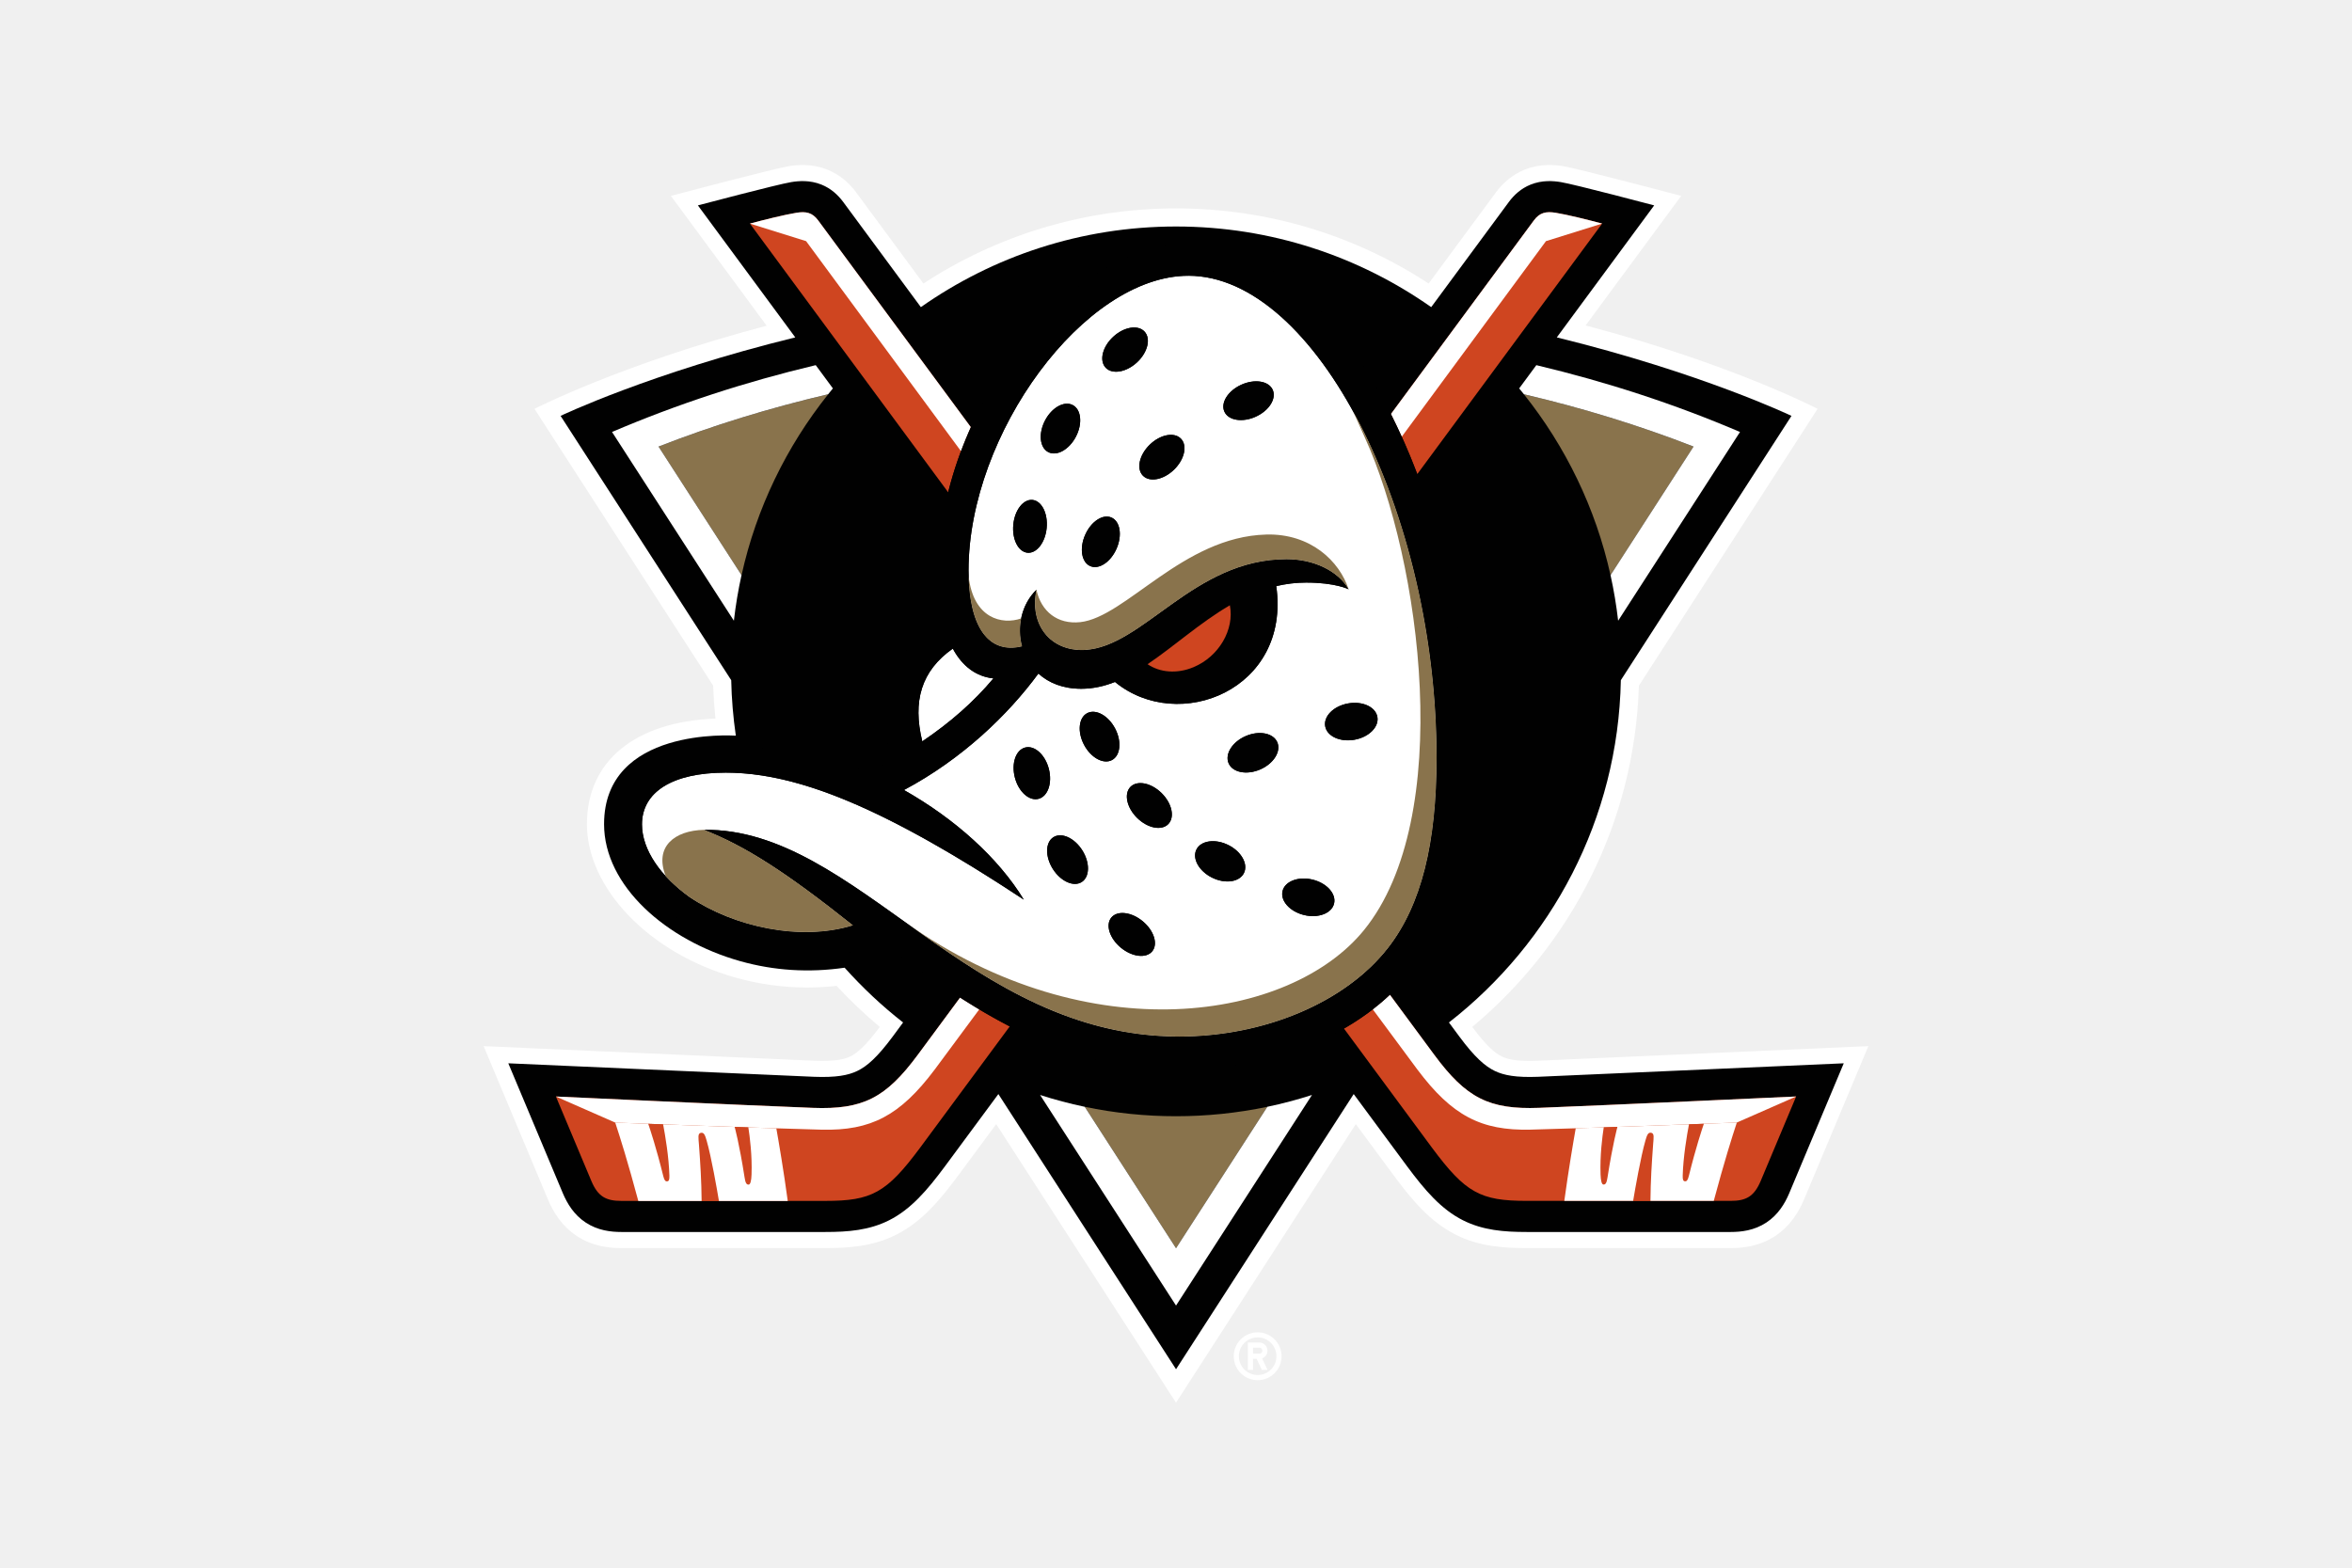
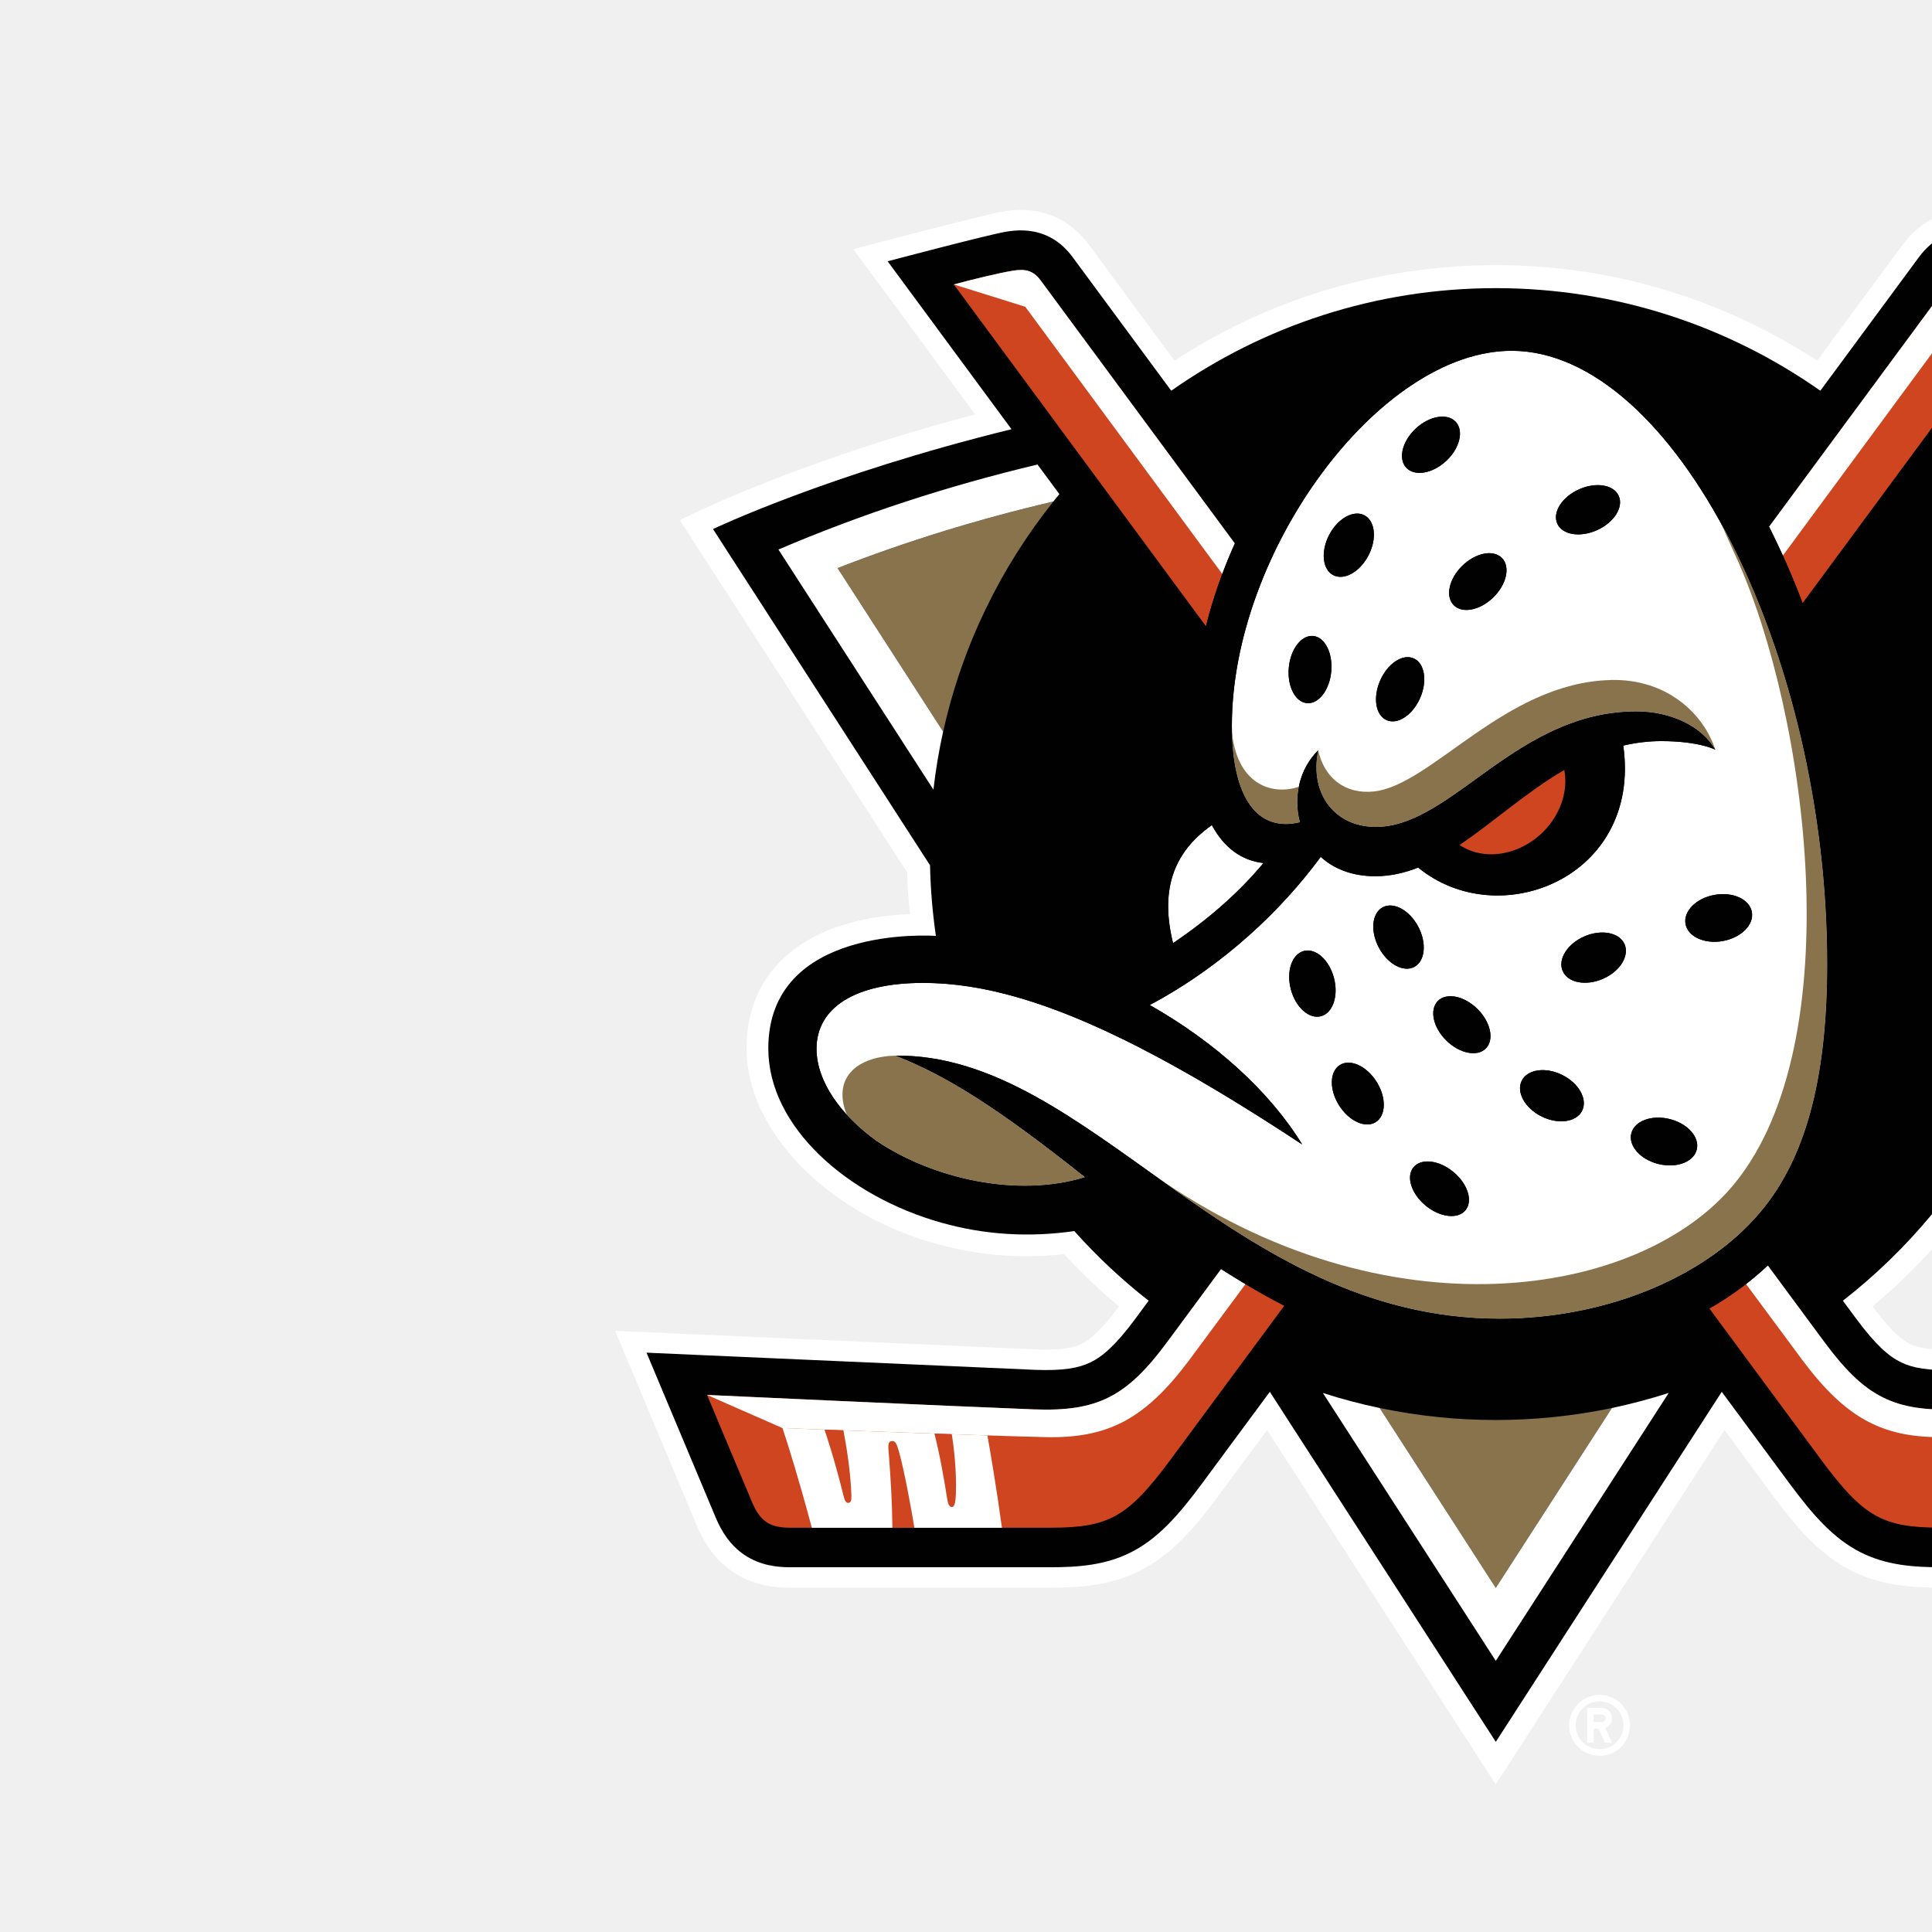
- <svg xmlns="http://www.w3.org/2000/svg" viewBox="0 0 960 640">
+ <svg xmlns="http://www.w3.org/2000/svg" viewBox="0 0 620 620">
  <path fill="#fff" d="M627.517 433.045c-8.506.325-12.194-.622-14.511-1.738-2.558-1.23-6.02-3.885-12.082-12.08 40.186-33.528 66.298-83.403 68.008-139.31l72.939-113.003s-35.254-18.395-94.685-34.05a195631 195631 0 0 0 39.013-52.899s-41.952-11.105-48.07-12.108c-3.49-.565-9.453-1.173-15.868 1.427-5.313 2.147-9.029 5.708-11.629 9.183-.184.24-10.767 14.596-27.511 37.273-29.673-19.385-65.097-30.66-103.107-30.66s-73.434 11.275-103.107 30.66a62698 62698 0 0 0-27.511-37.273c-2.586-3.475-6.316-7.036-11.629-9.183-6.415-2.6-12.363-1.992-15.868-1.427-6.118 1.003-48.07 12.108-48.07 12.108s15.373 20.84 39.098 53.012c-59.276 15.626-94.77 33.937-94.77 33.937l72.939 113.003c.141 4.52.466 8.986.918 13.436-32.852 1.286-52.45 17.35-52.45 43.12s24.953 52.588 60.688 62.633a107.8 107.8 0 0 0 29.263 4.041c3.943 0 7.97-.24 11.968-.664a189.5 189.5 0 0 0 17.606 16.743c-6.061 8.181-9.523 10.851-12.081 12.08-2.317 1.116-5.991 2.05-14.511 1.738.042 0-135.097-5.962-135.097-5.962l26.268 62.62c2.062 4.874 5.454 10.709 11.727 14.863 6.543 4.323 13.41 4.959 18.2 4.959h83.268c9.524 0 19.386-.65 28.938-5.454 10.442-5.255 17.875-14.2 25.194-24.033 2.035-2.726 7.503-10.144 15.614-21.122L480 572.637l73.391-113.723c8.111 10.978 13.579 18.381 15.614 21.122 7.305 9.848 14.737 18.778 25.194 24.033 9.551 4.804 19.414 5.454 28.938 5.454h83.268c4.79 0 11.657-.636 18.199-4.959 6.274-4.154 9.665-9.989 11.728-14.863l26.268-62.619s-135.14 5.962-135.097 5.962z" />
  <path fill="#010101" d="M627.757 439.598c-8.987.339-13.904-.593-17.606-2.373-3.999-1.922-8.238-5.61-14.526-14.101-.65-.876-2.091-2.826-4.225-5.708 41.811-32.567 69.068-83.007 70.17-139.734l69.647-107.902s-36.555-17.505-95.788-32.044l39.748-53.888s-32.414-8.576-38.109-9.508c-3.052-.495-7.587-.89-12.349 1.03-3.914 1.583-6.754 4.24-8.817 7.023-.198.268-12.576 17.025-31.736 42.994-29.504-20.727-65.436-32.92-104.153-32.92s-74.648 12.193-104.152 32.92c-19.16-25.969-31.538-42.726-31.736-42.994-2.077-2.783-4.903-5.44-8.817-7.022-4.762-1.922-9.297-1.526-12.349-1.031-5.709.932-38.109 9.508-38.109 9.508l39.748 53.888c-59.233 14.539-95.788 32.044-95.788 32.044l69.647 107.902c.156 7.672.806 15.23 1.879 22.649-1.37-.057-53.778-3.547-53.778 36.14 0 25.15 25.363 47.432 55.601 55.923 13.763 3.87 28.02 4.776 42.588 2.67 7.277 8.124 15.246 15.627 23.866 22.352a1071 1071 0 0 0-4.211 5.708c-6.288 8.492-10.527 12.193-14.526 14.1-3.702 1.78-8.619 2.713-17.606 2.374l-124.796-5.51 22.269 53.068c1.809 4.239 4.522 8.774 9.297 11.925 4.974 3.292 10.33 3.87 14.569 3.87h83.268c9.297 0 17.86-.678 25.985-4.76 8.93-4.493 15.585-12.278 22.862-22.084 2.529-3.406 10.315-13.932 21.774-29.459l72.515 112.338 72.516-112.337a25585 25585 0 0 0 21.774 29.458c7.291 9.82 13.932 17.59 22.862 22.083 8.125 4.083 16.688 4.761 25.985 4.761h83.268c4.254 0 9.595-.579 14.569-3.87 4.775-3.165 7.503-7.686 9.297-11.925l22.269-53.068z" />
  <path fill="#89734c" d="M622.006 160.967c24.035 5.608 47.138 12.743 69.237 21.361l-33.883 52.49c-6.076-27.453-18.384-52.589-35.354-73.852M480.014 455.694a182 182 0 0 1-37.261-3.844l37.261 57.73 37.261-57.73a182 182 0 0 1-37.261 3.843M338.022 160.967c-24.036 5.608-47.138 12.743-69.237 21.361l33.883 52.49c6.076-27.453 18.383-52.589 35.354-73.852" />
  <path fill="#fff" d="M627.065 149.068c28.613 6.81 56.393 15.837 83.141 27.282l-49.738 77.059a183 183 0 0 0-3.108-18.607l33.883-52.49c-22.085-8.618-45.187-15.739-69.237-21.363a160 160 0 0 0-1.935-2.387c2.387-3.236 4.733-6.415 7.008-9.495zm-109.79 302.78-37.261 57.73-37.261-57.73a178 178 0 0 1-18.228-4.832l55.489 85.974 55.489-85.974a182 182 0 0 1-18.242 4.832zM302.668 234.803l-33.883-52.49c22.085-8.618 45.187-15.739 69.237-21.363a154 154 0 0 1 1.935-2.387c-2.388-3.236-4.733-6.415-7.008-9.495-28.613 6.81-56.393 15.838-83.141 27.283l49.738 77.059a183 183 0 0 1 3.108-18.607z" />
  <path fill="#cf4520" d="M567.732 169.004c33.277-45.085 57.594-78.048 58.343-79.037 2.402-3.236 4.974-3.758 8.945-3.108 4.719.762 13.169 2.868 18.92 4.408 0 0-32.556 44.139-75.455 102.279-3.264-8.62-6.867-16.828-10.753-24.542M396.265 174.4c-35.297-47.827-61.55-83.389-62.313-84.42-2.402-3.236-4.974-3.758-8.945-3.108-4.719.763-13.169 2.868-18.92 4.408 0 0 35.368 47.938 80.923 109.695 2.275-9.113 5.412-18.042 9.255-26.576m231.972 277.871c-20.446.777-29.772-4.013-42.8-21.617-2.388-3.222-8.817-11.925-18.143-24.556-5.553 5.227-11.855 9.833-18.75 13.79 19.061 25.827 32.4 43.884 35.933 48.645 13.72 18.481 19.767 21.716 38.673 21.716h83.268c6.274 0 9.538-1.794 12.209-8.068 2.67-6.287 14.497-34.544 14.497-34.544s-80.244 3.701-104.873 4.634zm-236.352-45.029-17.31 23.426c-13.027 17.59-22.353 22.38-42.799 21.617-24.629-.933-104.873-4.634-104.873-4.634s11.827 28.271 14.497 34.545c2.671 6.287 5.935 8.067 12.208 8.067h83.269c18.891 0 24.939-3.235 38.673-21.716 3.575-4.818 17.182-23.228 36.597-49.535-6.514-3.362-13.24-7.276-20.262-11.77" />
  <path fill="#fff" d="m329.02 98.444-22.933-7.164c5.751-1.54 14.201-3.645 18.92-4.408 3.971-.65 6.543-.127 8.945 3.109.777 1.03 27.016 36.594 62.313 84.42a164 164 0 0 0-4.027 9.79zm243.135 79.828c34.011-46.131 58.852-79.828 58.852-79.828l22.933-7.164c-5.75-1.54-14.2-3.645-18.92-4.408-3.97-.65-6.543-.127-8.945 3.109-.735 1.003-25.066 33.952-58.343 79.037a225 225 0 0 1 4.423 9.268zm-180.27 228.972-17.31 23.424c-13.027 17.591-22.353 22.38-42.799 21.617-24.601-.932-104.76-4.62-104.873-4.634l24.219 10.64s65.195 2.459 84.299 2.897c20.008.452 31.906-5.652 46.106-24.57 1.752-2.332 8.281-11.162 18.172-24.542a283 283 0 0 1-7.814-4.832m236.352 45.027c-20.446.777-29.772-4.012-42.8-21.617-2.388-3.22-8.817-11.925-18.143-24.556a97 97 0 0 1-6.98 5.95c9.891 13.394 16.433 22.224 18.186 24.555 14.186 18.919 26.083 25.023 46.106 24.57 19.103-.438 84.299-2.896 84.299-2.896l24.22-10.64c-.114 0-80.259 3.702-104.874 4.634z" />
  <path fill="#cf4520" d="M674.753 467.12c-.593 8.04-1.031 15.005-1.102 23.143h-7.079c.763-4.577 3.109-18.07 5.03-24.696.65-2.22 1.074-3.35 2.346-3.11 1.342.242.989 2.036.791 4.664zm-20.304 16.474c1.031.085 1.384-1.003 1.695-3.009 2.148-13.86 4.027-20.5 4.027-20.5l-.07-.03c-1.851.071-3.688.128-5.511.184-.608 3.844-1.597 11.474-1.314 19.245.099 2.57.48 4.04 1.158 4.11zm32.371-3.716c-.056 1.795.226 2.29.876 2.388.735.113 1.201-.452 1.625-2.162 2.812-11.416 5.44-19.328 6.133-21.32-1.894.071-3.928.141-6.076.226-.876 4.648-2.346 13.352-2.558 20.868m-386.964-19.793s1.865 6.64 4.027 20.5c.311 1.992.664 3.094 1.696 3.01.678-.057 1.074-1.54 1.159-4.112.282-7.757-.707-15.4-1.315-19.244-1.822-.055-3.659-.126-5.51-.183l-.071.029zm-27.525 22.182c.65-.1.933-.593.876-2.388-.212-7.516-1.667-16.22-2.557-20.868-2.148-.085-4.197-.155-6.076-.226.692 1.992 3.32 9.904 6.132 21.32.424 1.71.89 2.275 1.625 2.162m16.08-16.7c-.65-2.22-1.074-3.35-2.346-3.11-1.342.242-.989 2.036-.791 4.664.594 8.039 1.032 15.005 1.102 23.143h7.079c-.763-4.578-3.108-18.071-5.03-24.697z" />
  <path fill="#fff" d="M316.868 460.637c1.004 5.666 2.939 16.969 4.663 29.643h-28.09c-.763-4.578-3.109-18.071-5.03-24.697-.65-2.22-1.074-3.35-2.346-3.11-1.342.24-.989 2.035-.791 4.663.593 8.04 1.031 15.005 1.102 23.143h-25.844c-4.182-15.627-7.489-26.18-9.425-32.002h.043s5.355.226 13.437.523c.693 2.02 3.335 9.932 6.133 21.32.424 1.71.89 2.275 1.625 2.162.65-.099.932-.594.876-2.388-.212-7.516-1.668-16.22-2.558-20.868 8.62.311 19.09.692 29.278 1.045l-.071.03s1.865 6.64 4.027 20.5c.311 1.992.664 3.094 1.696 3.01.678-.057 1.074-1.54 1.158-4.112.283-7.757-.706-15.4-1.3-19.244 3.957.141 7.814.268 11.432.381zm392.023-2.36s-5.355.198-13.438.494c-.692 2.021-3.334 9.933-6.132 21.321-.424 1.71-.89 2.276-1.625 2.163-.65-.1-.933-.594-.876-2.388.212-7.517 1.667-16.22 2.558-20.868-8.62.31-19.09.692-29.278 1.045l.071.028s-1.865 6.64-4.027 20.5c-.311 1.993-.664 3.095-1.696 3.01-.678-.056-1.074-1.54-1.158-4.111-.283-7.756.706-15.4 1.299-19.243-3.956.14-7.813.268-11.431.38-1.003 5.666-2.939 16.97-4.663 29.642h28.091c.763-4.577 3.108-18.07 5.03-24.697.65-2.218 1.074-3.348 2.346-3.108 1.342.24.989 2.035.79 4.663-.592 8.04-1.031 15.004-1.101 23.142h25.844c4.182-15.626 7.489-26.18 9.424-32h-.042zM485.044 112.576c-42.475 0-89.725 64.456-89.725 120.265 0 23.143 8.138 34.36 21.845 31.027-2.162-8.04-.212-17.11 5.863-23.087-2.981 14.2 5.667 25.249 19.698 24.57 23.908-1.158 44.481-37.045 82.406-37.045 10.936 0 20.898 4.647 25.321 12.262-.028 0-5.257-2.74-17.338-2.74-4.267 0-8.308.536-12.194 1.441 5.977 42.287-39.875 60.457-65.817 39.136-4.423 1.753-8.987 2.785-13.763 2.785-7.531 0-13.367-2.445-17.507-6.217-12.265 16.729-31.015 34.856-54.867 47.558 20.87 11.81 38.49 27.678 48.918 44.746-56.788-37.498-92.339-51.853-121.673-51.853-21.902 0-34.181 7.997-34.181 21.137 0 10.398 7.687 21.292 19.429 29.698 18.044 12.08 45.075 18.183 66.708 11.514-27.342-21.786-44.27-32.58-60.816-38.995 62.398-.806 107.628 84.405 193.878 84.405 34.943 0 68.05-13.987 85.373-36.282 13.593-17.492 19.754-42.768 19.754-77.568 0-100.116-49.314-196.771-101.312-196.771zM427.21 215.505c-.551 5.948-4.055 10.498-7.814 10.144s-6.358-5.453-5.807-11.416c.551-5.948 4.055-10.483 7.814-10.144 3.758.353 6.358 5.453 5.807 11.416m11.954-37.273c-2.755 5.298-7.814 8.138-11.304 6.33-3.49-1.809-4.084-7.573-1.328-12.886 2.755-5.297 7.814-8.137 11.304-6.328 3.49 1.807 4.083 7.572 1.328 12.884m16.574 45.763c-2.402 5.482-7.206 8.661-10.753 7.107s-4.465-7.248-2.077-12.716c2.402-5.482 7.207-8.66 10.753-7.107 3.547 1.554 4.465 7.248 2.077 12.716m-4.465-73.922c-2.67-2.896-1.286-8.519 3.109-12.589 4.394-4.055 10.117-5 12.788-2.119 2.67 2.897 1.285 8.52-3.109 12.59-4.394 4.054-10.117 5.001-12.788 2.118m27.935 41.653c-4.281 4.168-9.975 5.27-12.717 2.458-2.741-2.811-1.497-8.477 2.798-12.645 4.281-4.168 9.976-5.27 12.717-2.458 2.741 2.81 1.484 8.477-2.798 12.645m33.361-21.618c-5.44 2.472-11.177 1.568-12.816-2.035-1.639-3.602 1.442-8.519 6.882-10.992 5.44-2.471 11.177-1.567 12.816 2.036s-1.442 8.519-6.882 10.992m-88.665 156.01c-3.83 1.004-8.154-2.882-9.665-8.66-1.512-5.779.367-11.275 4.182-12.279 3.829-1.003 8.153 2.883 9.665 8.661 1.512 5.78-.367 11.275-4.182 12.278m17.591 33.98c-3.32 2.091-8.605-.325-11.784-5.383s-3.066-10.85.268-12.941c3.321-2.091 8.606.325 11.785 5.383s3.066 10.85-.269 12.942m.975-56.035c-2.783-5.284-2.218-11.063 1.272-12.913s8.591.946 11.389 6.23c2.783 5.285 2.218 11.063-1.272 12.914s-8.591-.946-11.389-6.23m27.822 84.308c-2.458 2.98-8.195 2.317-12.801-1.498-4.607-3.8-6.345-9.311-3.886-12.292s8.195-2.317 12.802 1.498c4.606 3.8 6.344 9.31 3.885 12.292m6.528-51.923c-2.755 2.797-8.449 1.653-12.703-2.558-4.253-4.196-5.454-9.876-2.698-12.673s8.449-1.653 12.703 2.557c4.253 4.196 5.454 9.876 2.698 12.674m30.903 19.992c-1.823 3.673-7.645 4.507-13 1.85s-8.209-7.785-6.387-11.473c1.823-3.673 7.645-4.507 13-1.85s8.209 7.785 6.387 11.473m6.641-42.317c-5.483 2.374-11.248 1.243-12.887-2.515-1.625-3.758 1.498-8.746 6.98-11.119s11.248-1.243 12.887 2.516c1.625 3.758-1.498 8.745-6.98 11.119m30.153 54.778c-.975 3.985-6.47 6.062-12.279 4.635-5.807-1.427-9.721-5.807-8.732-9.806.975-3.984 6.486-6.061 12.279-4.634 5.807 1.427 9.721 5.807 8.732 9.805m8.365-66.915c-5.878 1.06-11.247-1.398-11.982-5.482-.735-4.083 3.433-8.265 9.312-9.325s11.247 1.385 11.982 5.482c.735 4.084-3.434 8.266-9.312 9.325m-176.441.68c-4.027-16.404-.424-28.837 12.463-37.88 3.871 7.22 9.509 11.402 16.574 12.165-7.927 9.48-17.564 17.972-29.037 25.715" />
  <path fill="#010101" d="M484.38 99.677c-48.014 0-101.553 68.017-101.553 134.14 0 6.866.58 12.998 1.696 18.339-20.192 12.687-27.44 33.612-20.672 58.295a248 248 0 0 1-9.086 4.903c-16.673-5.581-26.974-7.813-41.429-9.678-18.454-2.035-37.995-.142-50.048 8.463-3.731 2.67-6.557 5.877-8.464 9.579-1.894 3.688-2.925 7.94-2.925 12.787 0 5.524 1.272 10.68 3.532 15.47 3.095 6.542 8.083 12.448 14.399 17.634 8.902 7.714 20.601 13.973 33.756 17.675 16.137 4.535 39.056 3.857 56.973-1.54 1.328.819 2.769 1.709 4.366 2.67 46.671 35.124 78.365 48.193 116.318 48.193 41.231 0 77.404-15.767 97.031-42.91 13.791-19.073 21.732-46.511 21.251-85.294-1.356-108.75-53.086-208.684-115.145-208.684zm-95.477 165.11c3.872 7.22 9.51 11.402 16.575 12.165-7.927 9.48-17.564 17.972-29.037 25.714-4.027-16.403-.424-28.837 12.462-37.88m177.699 122.115c-17.309 22.296-50.416 36.283-85.373 36.283-86.25 0-131.48-85.225-193.878-84.405 16.546 6.414 33.474 17.208 60.816 38.995-21.619 6.669-48.664.565-66.708-11.515-11.728-8.407-19.429-19.3-19.429-29.7 0-13.139 12.279-21.136 34.181-21.136 19.061 0 40.75 6.061 69.166 20.585 15.331 7.828 32.612 18.113 52.507 31.253-10.428-17.053-28.048-32.92-48.918-44.746 23.851-12.687 42.602-30.829 54.867-47.543 4.14 3.772 9.961 6.216 17.507 6.216 4.776 0 9.34-1.045 13.762-2.783 25.943 21.32 71.795 3.165 65.818-39.137 3.886-.904 7.927-1.44 12.194-1.44 12.095 0 17.324 2.74 17.338 2.74-4.423-7.615-14.385-12.264-25.321-12.264-37.925 0-58.499 35.887-82.406 37.046-14.032.678-22.665-10.37-19.698-24.57-6.076 5.977-8.026 15.047-5.864 23.087-13.706 3.334-21.845-7.884-21.845-31.027 0-55.809 47.265-120.265 89.726-120.265 51.998 0 101.312 96.655 101.312 196.772 0 34.785-6.161 60.062-19.754 77.567z" />
  <path fill="#cf4520" d="M487.107 272.39c-6.797 2.826-13.72 2.133-18.722-1.23 10.795-7.263 21.463-16.997 33.601-24.062 1.936 9.891-4.437 20.953-14.879 25.291" />
  <path fill="#010101" d="M427.21 215.505c-.551 5.949-4.055 10.484-7.814 10.145-3.758-.353-6.358-5.454-5.807-11.416.551-5.948 4.055-10.484 7.814-10.145 3.758.354 6.358 5.454 5.807 11.416m10.626-50.143c-3.49-1.808-8.549 1.017-11.304 6.33-2.756 5.298-2.162 11.077 1.328 12.885 3.49 1.809 8.549-1.017 11.304-6.33 2.755-5.299 2.162-11.077-1.328-12.886m29.32-29.981c-2.671-2.897-8.394-1.95-12.788 2.119-4.38 4.055-5.779 9.693-3.109 12.589s8.394 1.95 12.788-2.12c4.394-4.054 5.779-9.692 3.109-12.588m-13.495 75.9c-3.546-1.555-8.35 1.638-10.752 7.106-2.403 5.482-1.47 11.176 2.077 12.716 3.546 1.554 8.35-1.639 10.753-7.107 2.402-5.482 1.469-11.176-2.078-12.716m28.345-32.2c-2.741-2.811-8.435-1.71-12.717 2.459-4.281 4.168-5.539 9.833-2.798 12.645 2.742 2.812 8.436 1.71 12.717-2.458s5.539-9.834 2.798-12.646m37.459-19.978c-1.639-3.604-7.376-4.508-12.816-2.035s-8.52 7.403-6.881 10.992c1.639 3.603 7.375 4.507 12.816 2.034 5.44-2.472 8.52-7.403 6.881-10.992m-65.86 215.493c-2.459 2.98-.721 8.477 3.886 12.292 4.606 3.8 10.343 4.479 12.801 1.498 2.459-2.982.721-8.479-3.885-12.293-4.607-3.8-10.343-4.479-12.802-1.498m-23.625-32.822c-3.321 2.091-3.448 7.884-.269 12.942s8.45 7.474 11.785 5.383c3.32-2.09 3.447-7.884.268-12.942s-8.45-7.474-11.784-5.383m-11.559-36.594c-3.829 1.003-5.694 6.5-4.182 12.278 1.512 5.78 5.835 9.664 9.665 8.661s5.694-6.499 4.182-12.278-5.836-9.664-9.665-8.66m69.915 41.638c-1.822 3.673 1.032 8.816 6.387 11.472 5.355 2.657 11.177 1.823 13-1.85s-1.032-8.817-6.387-11.473-11.177-1.823-13 1.851m35.156 16.927c-.975 3.984 2.939 8.378 8.732 9.805 5.794 1.427 11.304-.65 12.279-4.634s-2.939-8.378-8.732-9.805c-5.808-1.427-11.304.65-12.279 4.634m-62.059-42.514c-2.755 2.798-1.554 8.464 2.699 12.674 4.253 4.196 9.933 5.34 12.703 2.557 2.769-2.797 1.554-8.463-2.699-12.673-4.253-4.197-9.934-5.341-12.703-2.558m-17.691-30.08c-3.49 1.85-4.069 7.63-1.272 12.914 2.784 5.284 7.885 8.067 11.389 6.23 3.49-1.85 4.07-7.63 1.272-12.914-2.784-5.283-7.885-8.067-11.389-6.23m77.602 11.868c-1.625-3.758-7.404-4.888-12.886-2.515-5.483 2.374-8.606 7.347-6.981 11.12 1.625 3.758 7.404 4.888 12.887 2.515 5.482-2.374 8.605-7.347 6.98-11.12m40.85-10.356c-.735-4.083-6.104-6.542-11.982-5.482s-10.047 5.228-9.312 9.325c.735 4.083 6.104 6.542 11.982 5.482s10.047-5.228 9.312-9.325" />
  <path fill="#89734c" d="M281.473 366.258c18.044 12.08 45.075 18.184 66.694 11.515-27.342-21.788-44.27-32.582-60.816-38.997-12.081.27-20.389 6.895-15.628 18.92 2.77 3.037 6.062 5.92 9.736 8.561zm199.77 56.925c34.944 0 68.05-13.988 85.374-36.283 13.593-17.491 19.753-42.768 19.753-77.567 0-52.63-13.621-104.3-34.11-141.473a766 766 0 0 0 4.819 10.766c22.961 50.44 36.95 155.234-.382 201.124-30.026 36.89-111.966 50.058-186.77-2.953 31.354 22.394 65.563 46.385 111.316 46.385M516.78 218.23c-33.898.89-57.354 33.782-75.892 35.76-9.213.974-15.911-4.31-17.861-13.21-2.981 14.198 5.667 25.247 19.698 24.57 23.908-1.16 44.481-37.047 82.406-37.047 10.936 0 20.898 4.65 25.321 12.264-3.702-11.416-15.43-22.832-33.672-22.352zm-99.616 45.636c-13.24 3.222-21.28-7.121-21.817-28.667 1.95 17.406 13.72 19.95 21.449 17.28a24.8 24.8 0 0 0 .368 11.386" />
  <path fill="#fff" d="M513.333 543.914c-5.398 0-9.764 4.38-9.764 9.777s4.366 9.763 9.764 9.763 9.749-4.366 9.749-9.763-4.352-9.777-9.749-9.777m0 17.434c-4.254 0-7.673-3.434-7.673-7.672s3.419-7.686 7.673-7.686 7.658 3.433 7.658 7.686-3.434 7.672-7.658 7.672" />
  <path fill="#fff" d="M517.346 551.416c0-1.824-1.484-3.322-3.307-3.322h-4.705v11.162h2.091v-4.52h1.498l2.119 4.52h2.304l-2.205-4.719a3.31 3.31 0 0 0 2.205-3.122m-3.307 1.214h-2.614v-2.43h2.614c.678 0 1.215.537 1.215 1.215s-.537 1.216-1.215 1.216" />
</svg>
